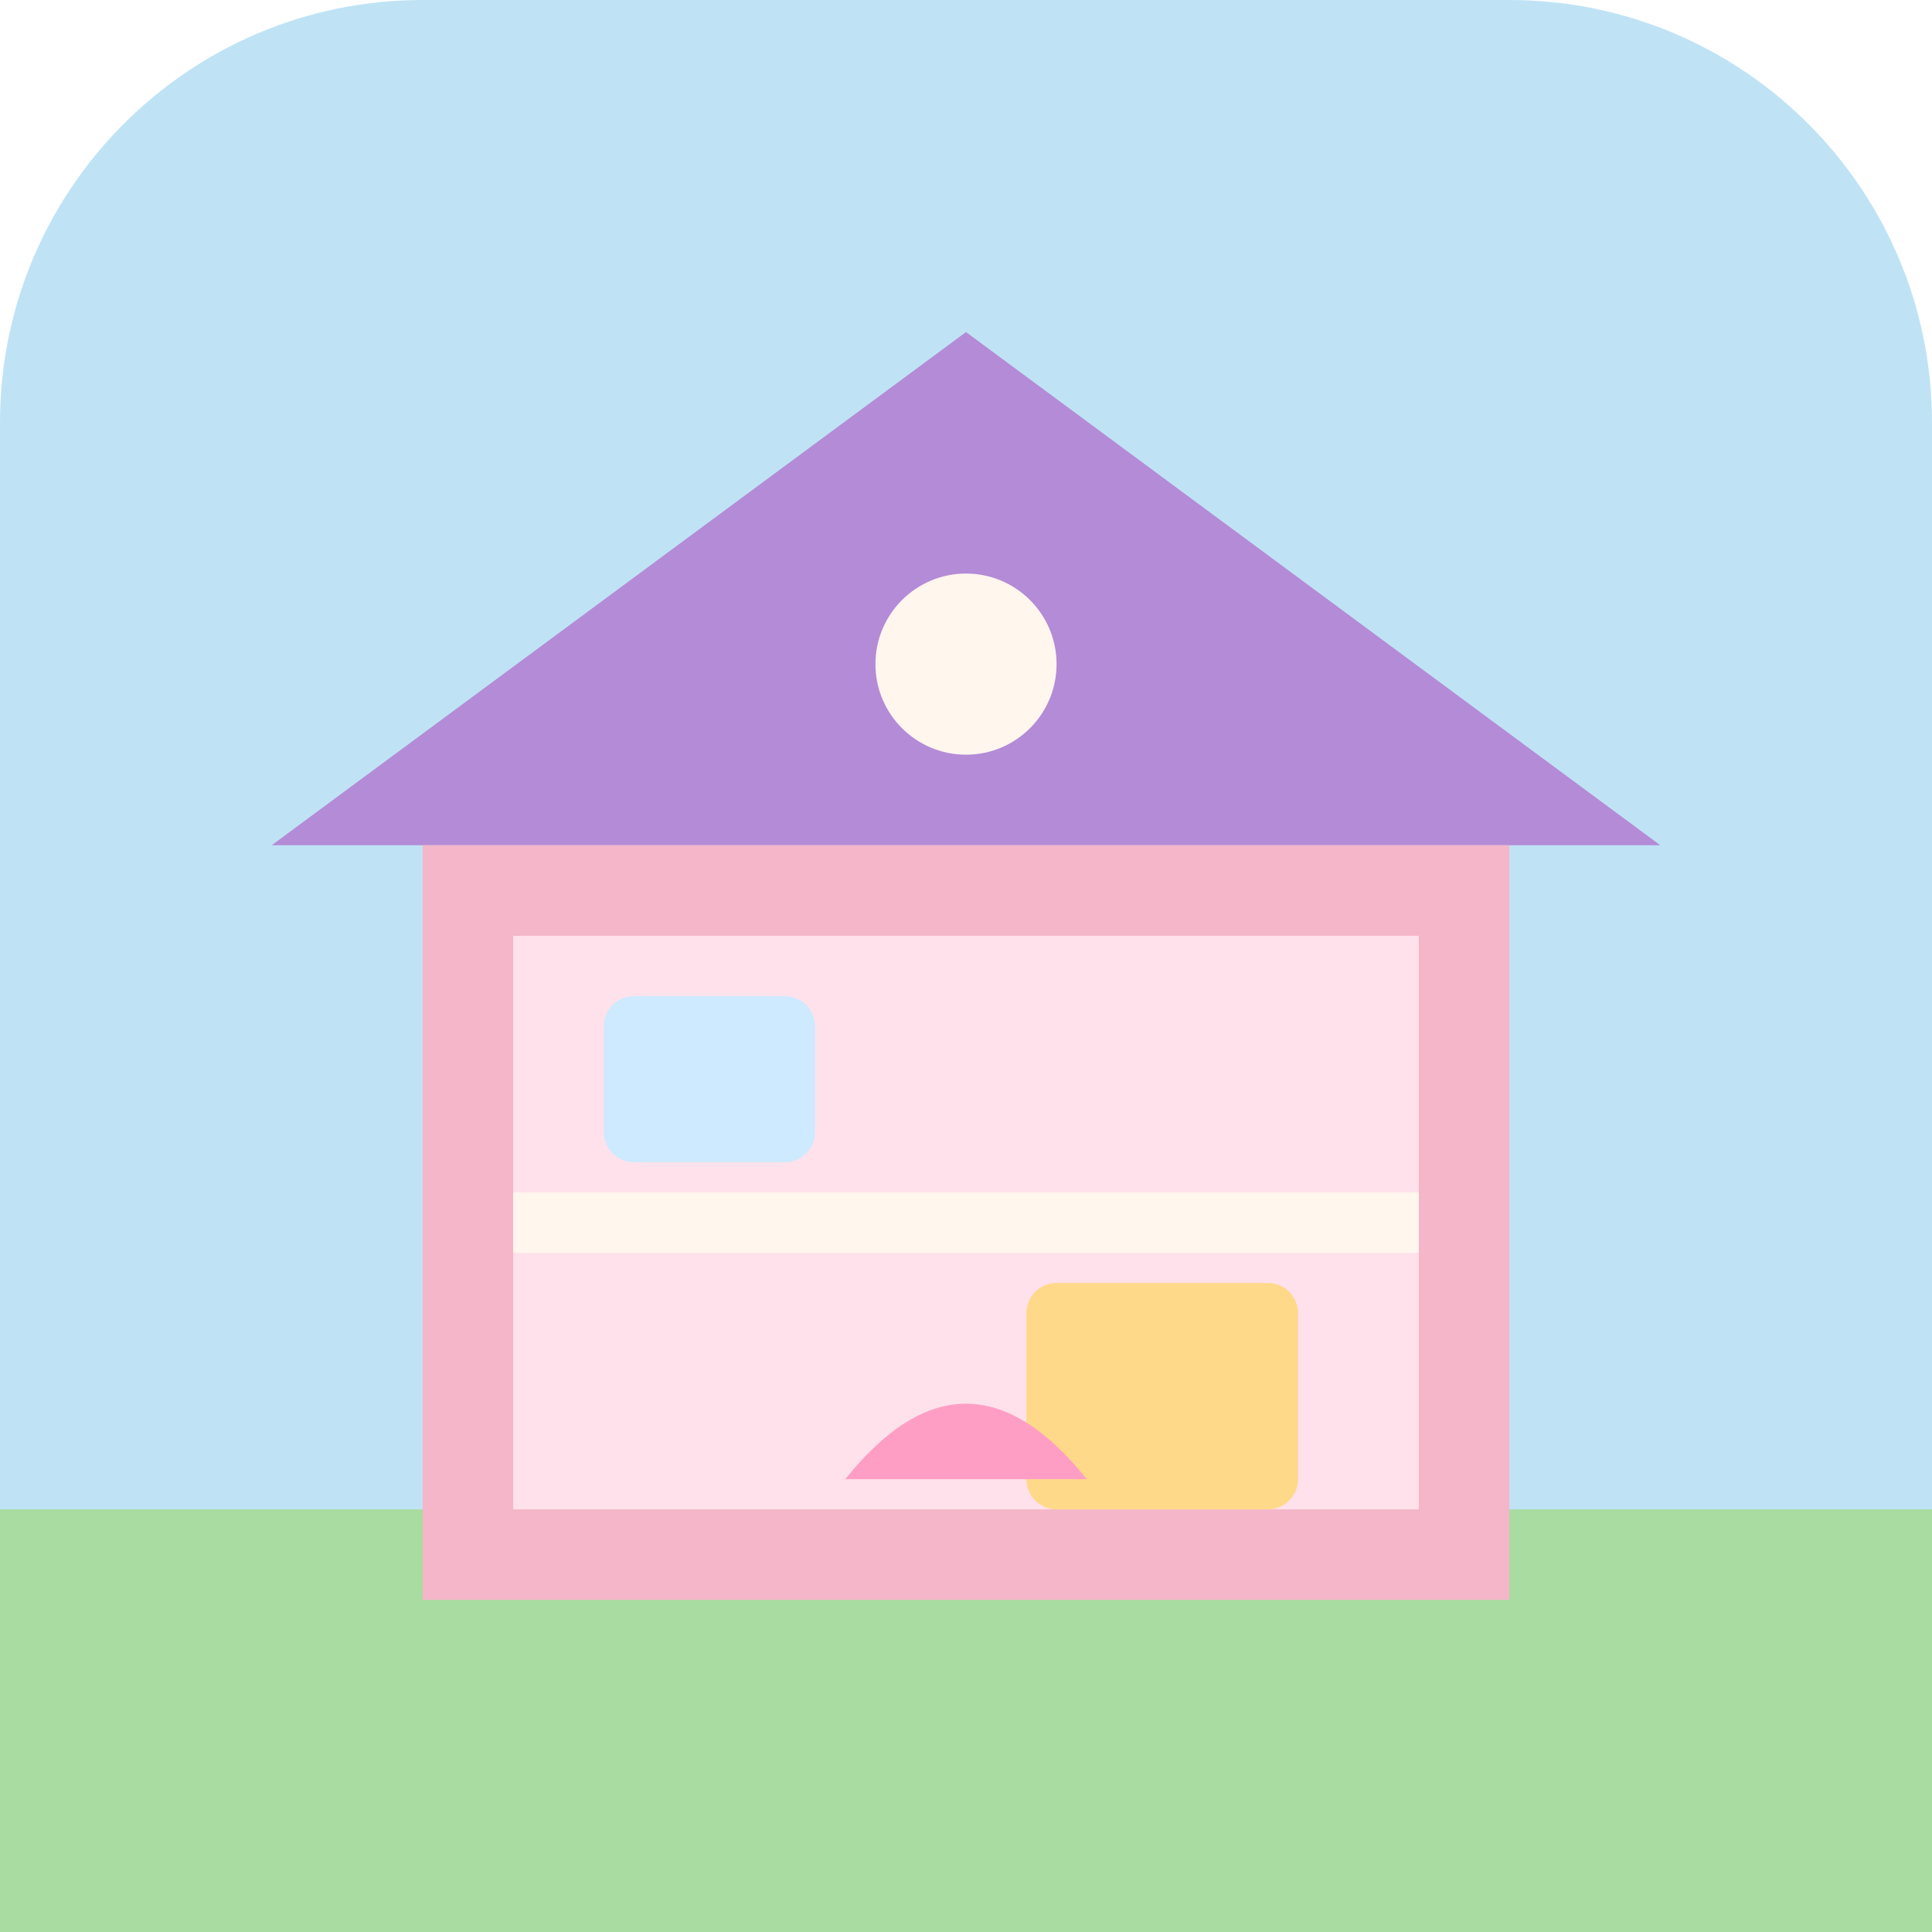
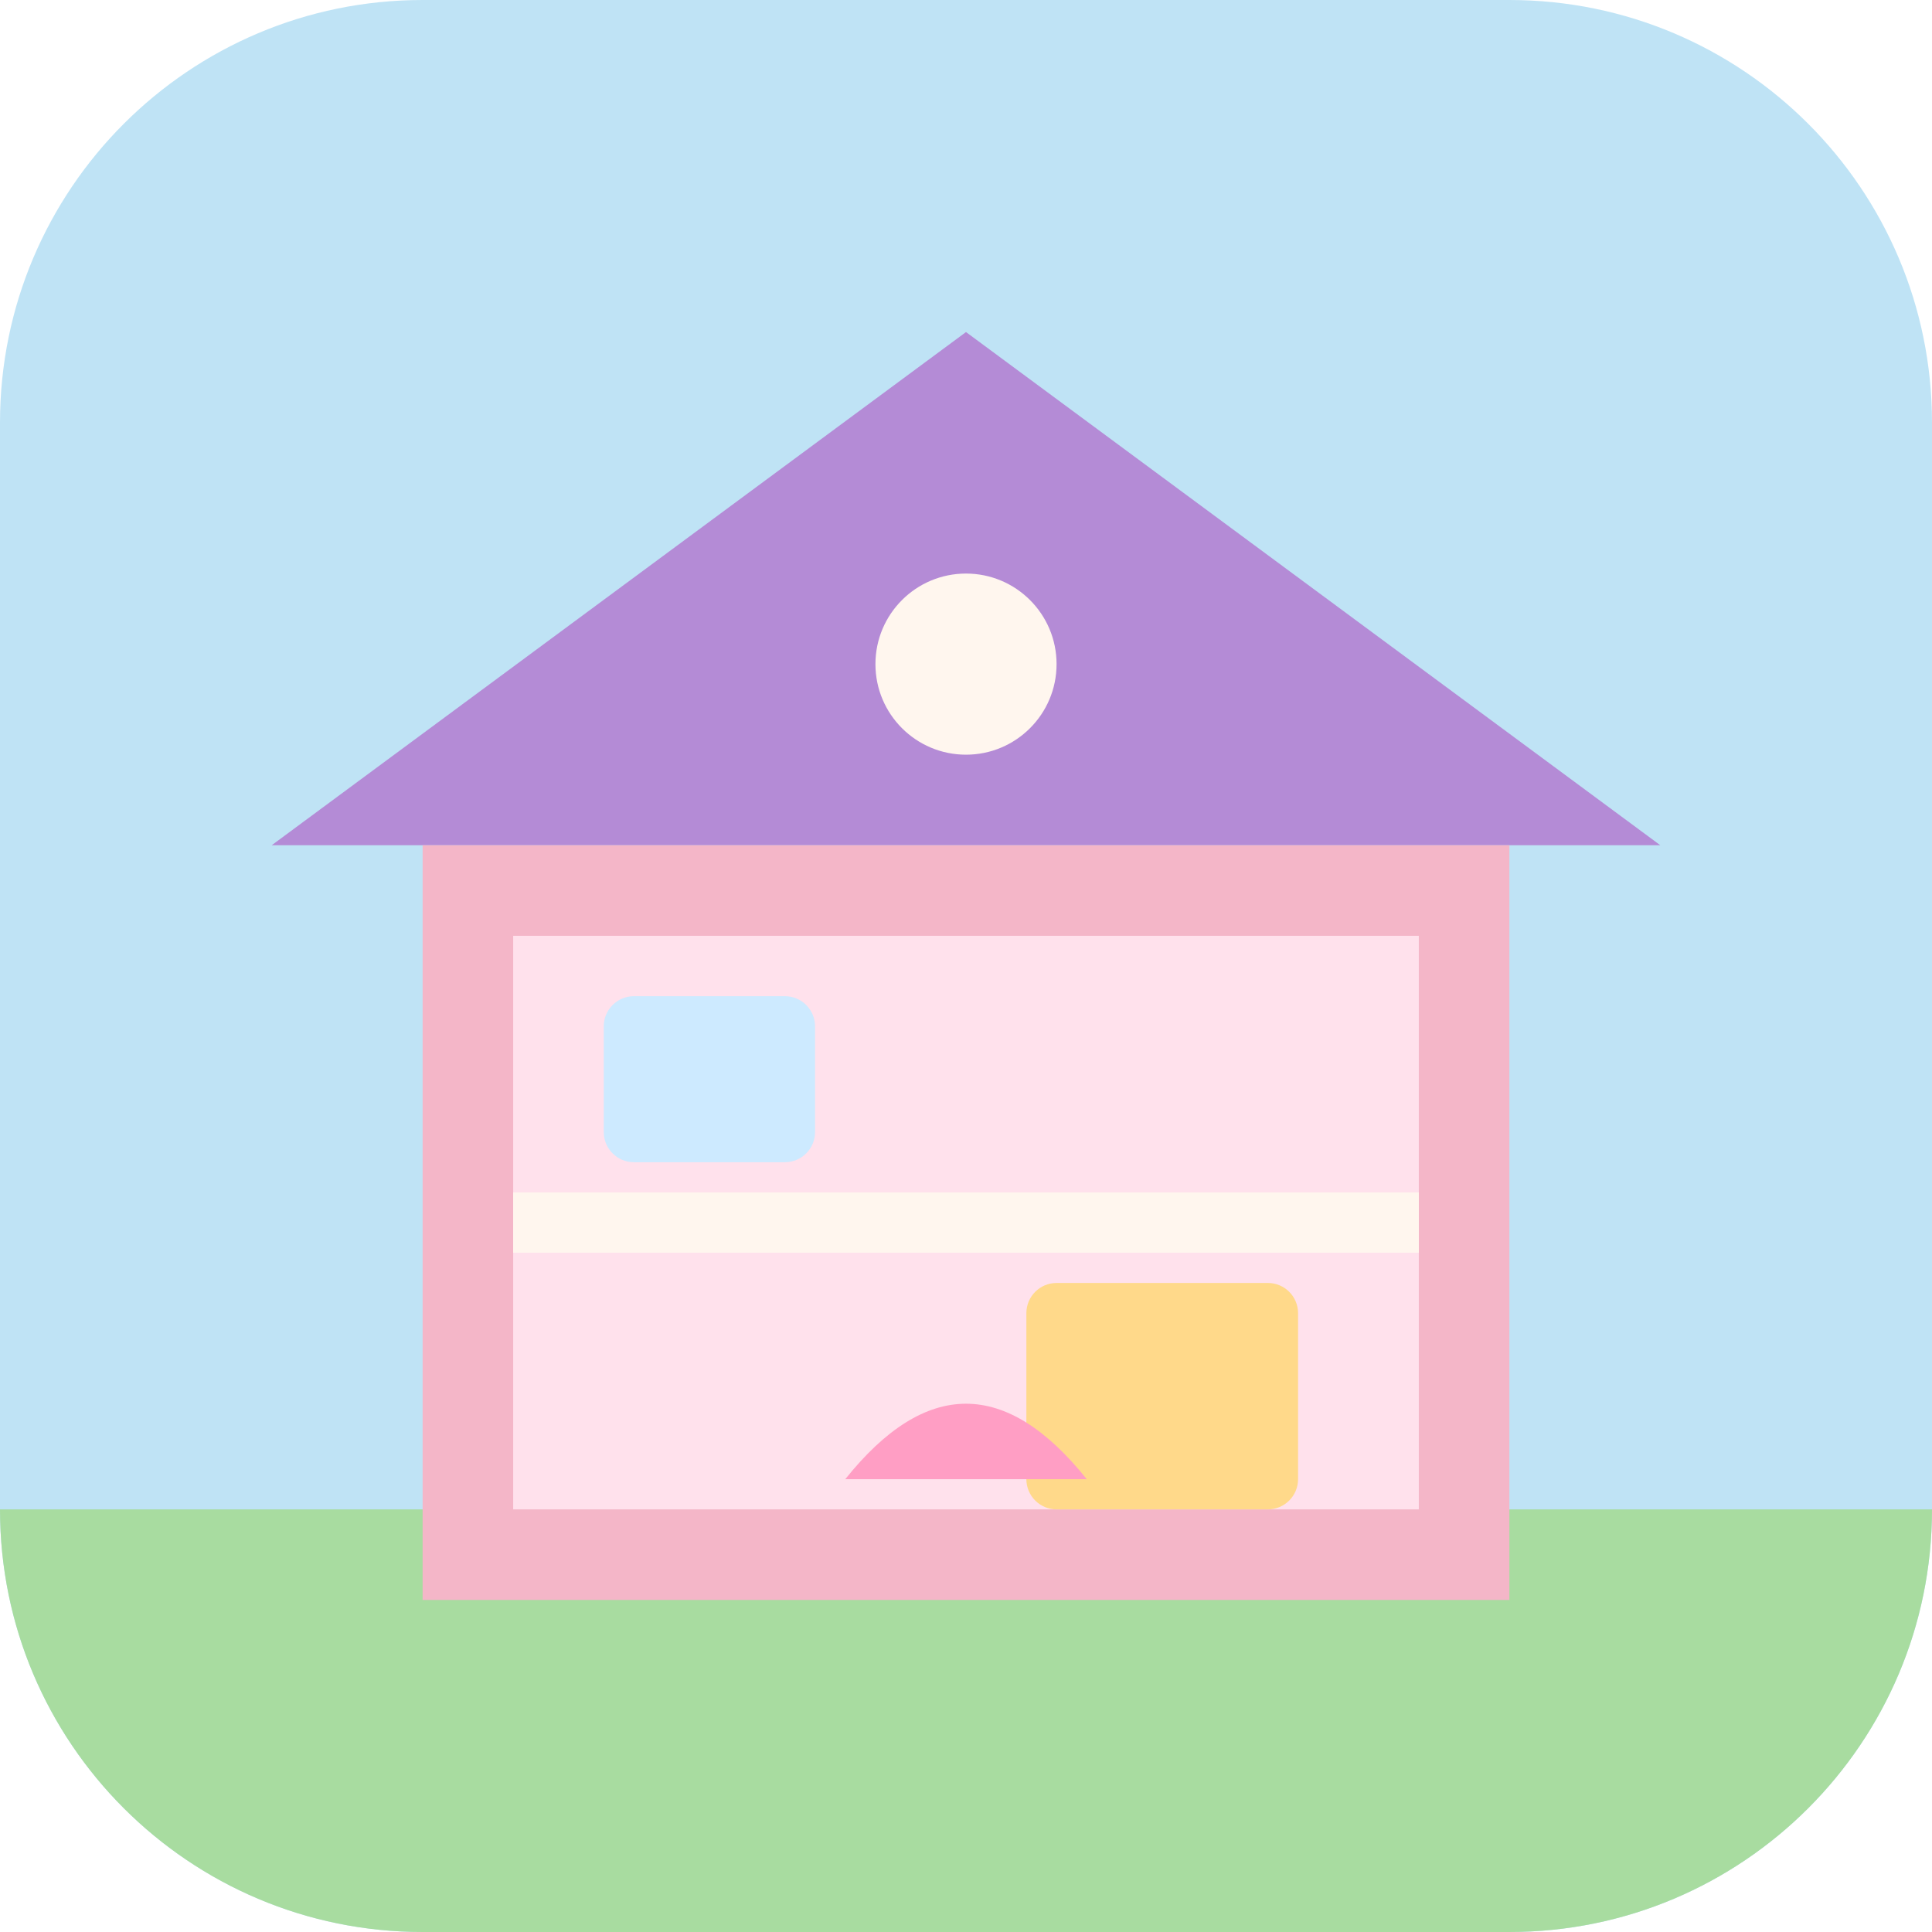
<svg xmlns="http://www.w3.org/2000/svg" viewBox="0 0 128 128">
-   <rect width="128" height="128" rx="28" fill="#bfe3f5" />
-   <rect x="0" y="100" width="128" height="28" fill="#a8dca0" />
-   <path d="M18 56 L64 22 L110 56 Z" fill="#b48bd6" />
-   <rect x="28" y="56" width="72" height="50" fill="#f4b6c8" />
-   <rect x="34" y="62" width="60" height="38" fill="#ffe1ec" />
-   <rect x="34" y="79" width="60" height="4" fill="#fff6ee" />
-   <rect x="40" y="66" width="14" height="11" rx="2" fill="#cdeaff" />
-   <rect x="68" y="85" width="18" height="15" rx="2" fill="#ffd98a" />
-   <circle cx="64" cy="44" r="6" fill="#fff6ee" />
-   <path d="M56 98 q8 -10 16 0 Z" fill="#ff9ec4" />
+   <clipPath id="r">
+     <rect width="128" height="128" rx="28" />
+   </clipPath>
+   <g clip-path="url(#r)">
+     <rect width="128" height="128" fill="#bfe3f5" />
+     <rect x="0" y="100" width="128" height="28" fill="#a8dca0" />
+     <path d="M18 56 L64 22 L110 56 Z" fill="#b48bd6" />
+     <rect x="28" y="56" width="72" height="50" fill="#f4b6c8" />
+     <rect x="34" y="62" width="60" height="38" fill="#ffe1ec" />
+     <rect x="34" y="79" width="60" height="4" fill="#fff6ee" />
+     <rect x="40" y="66" width="14" height="11" rx="2" fill="#cdeaff" />
+     <rect x="68" y="85" width="18" height="15" rx="2" fill="#ffd98a" />
+     <circle cx="64" cy="44" r="6" fill="#fff6ee" />
+     <path d="M56 98 q8 -10 16 0 Z" fill="#ff9ec4" />
+   </g>
</svg>
